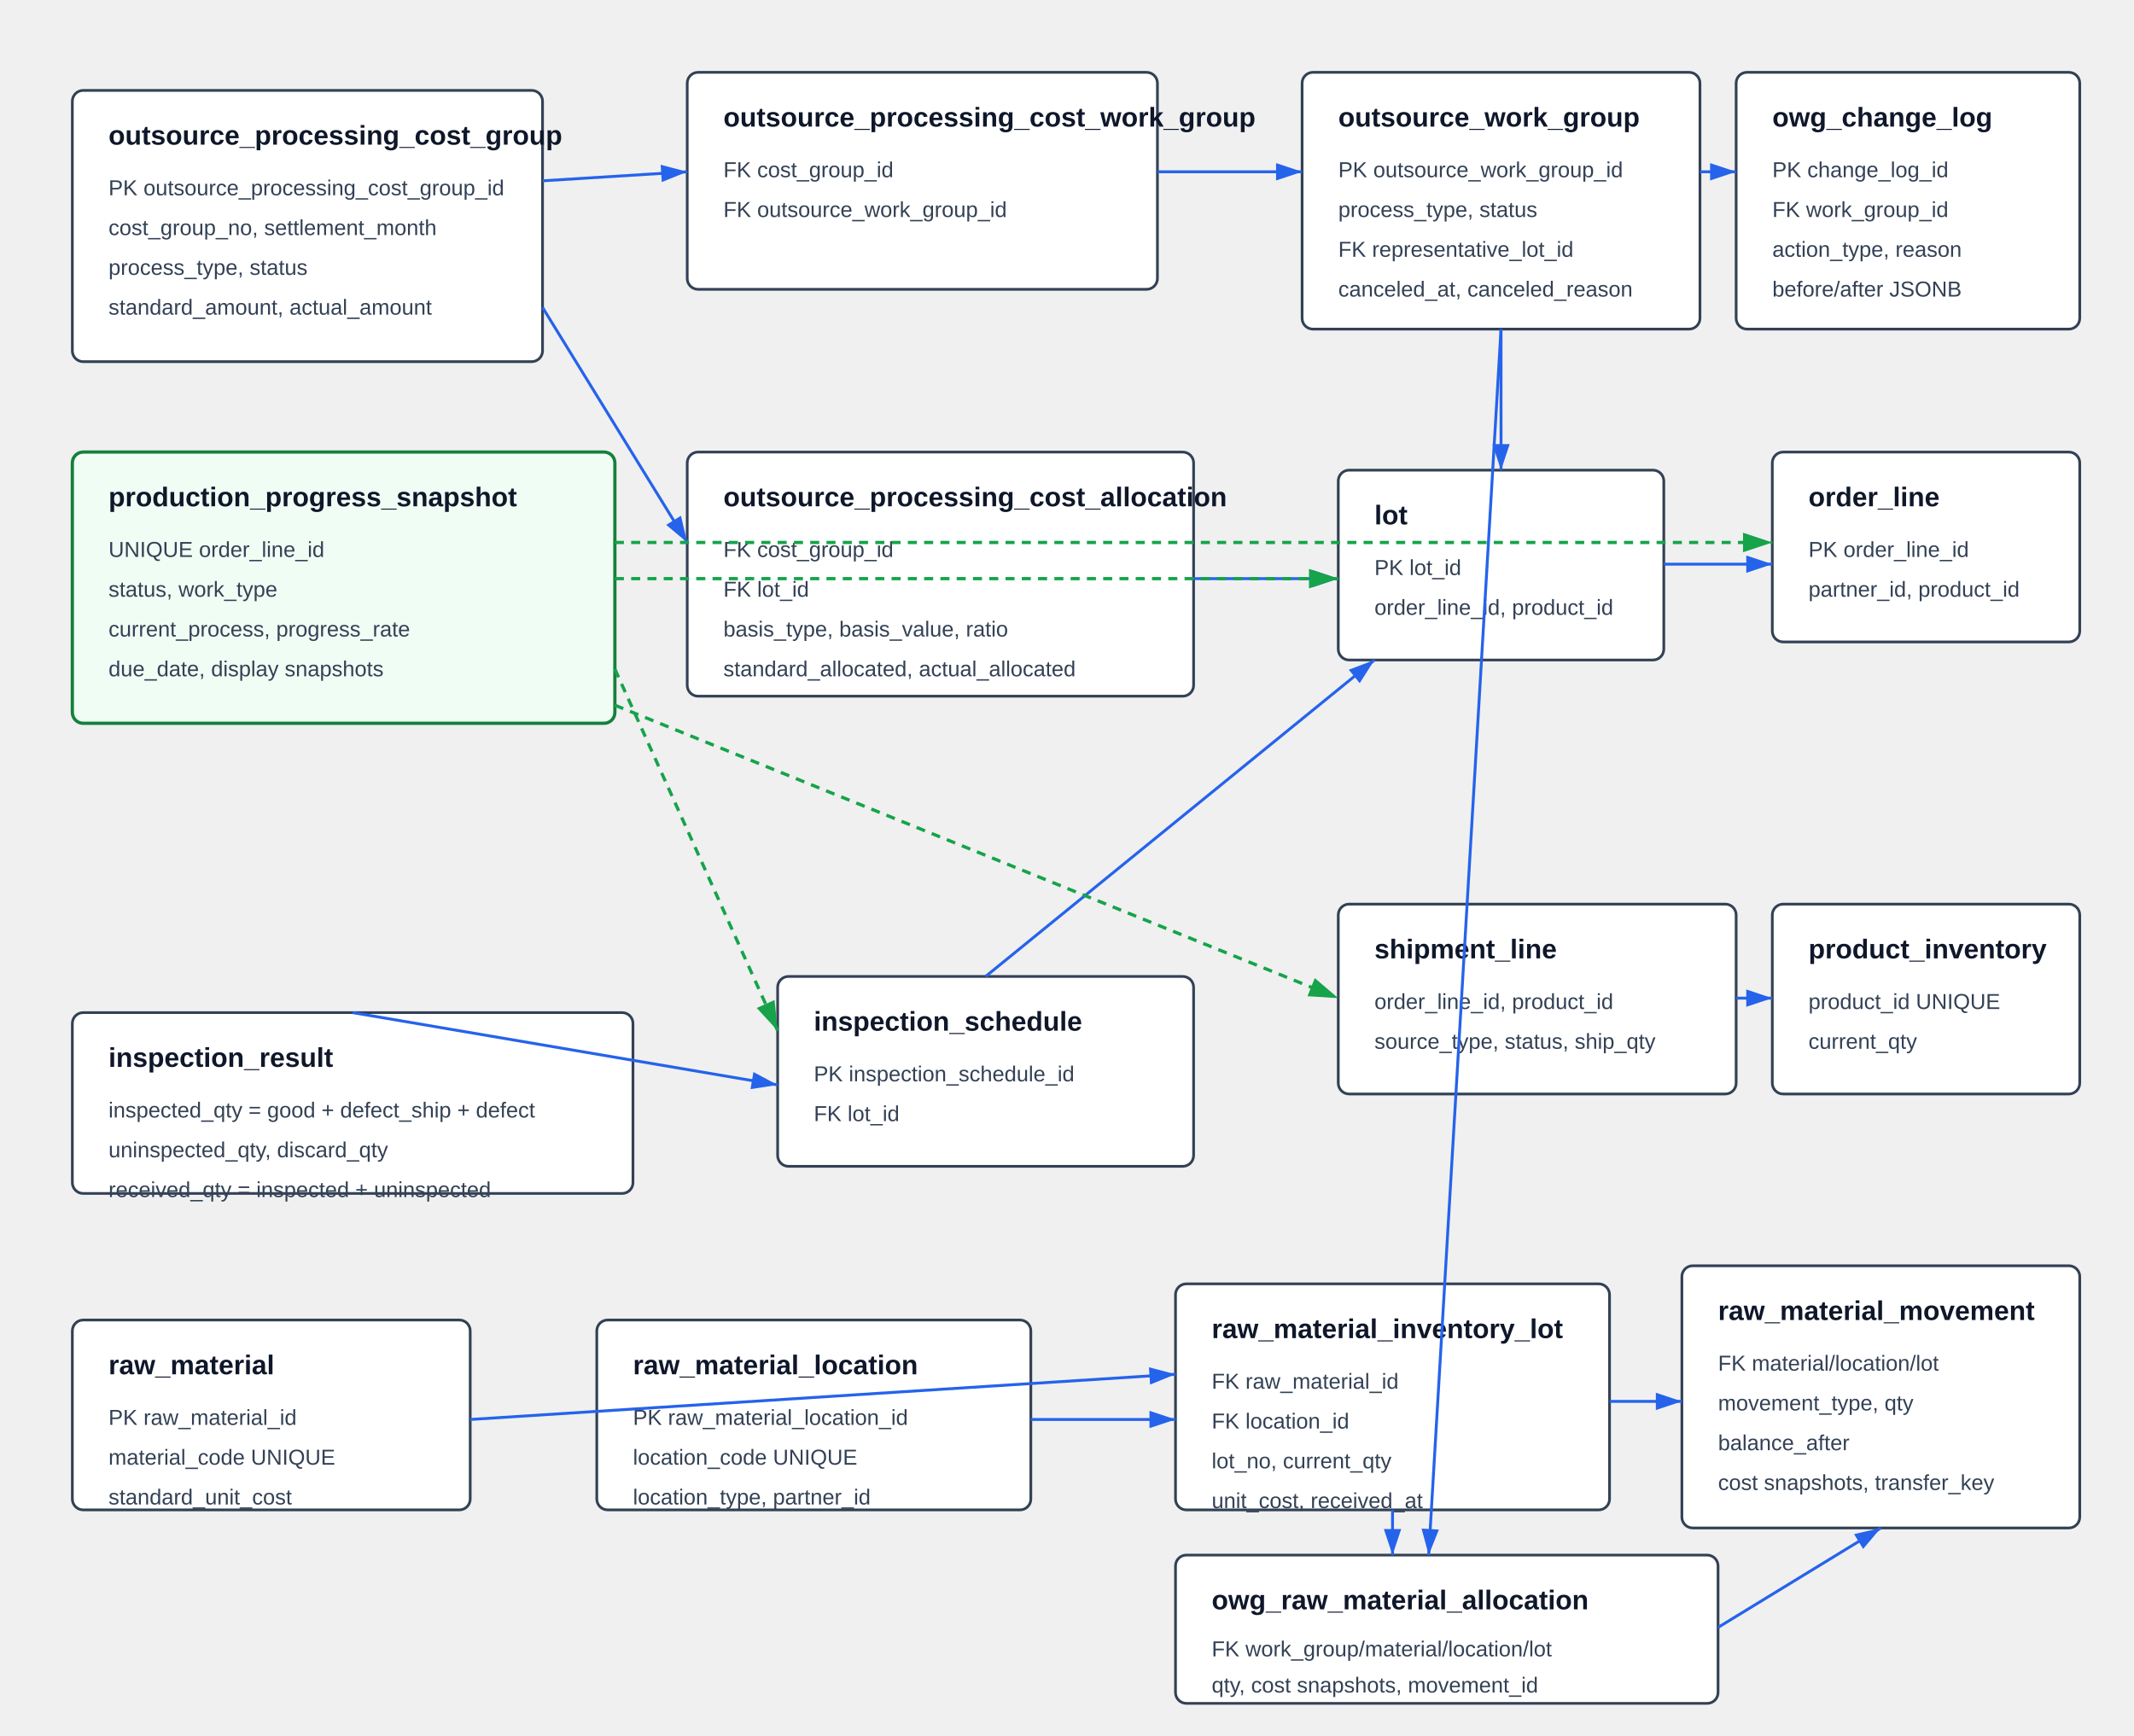
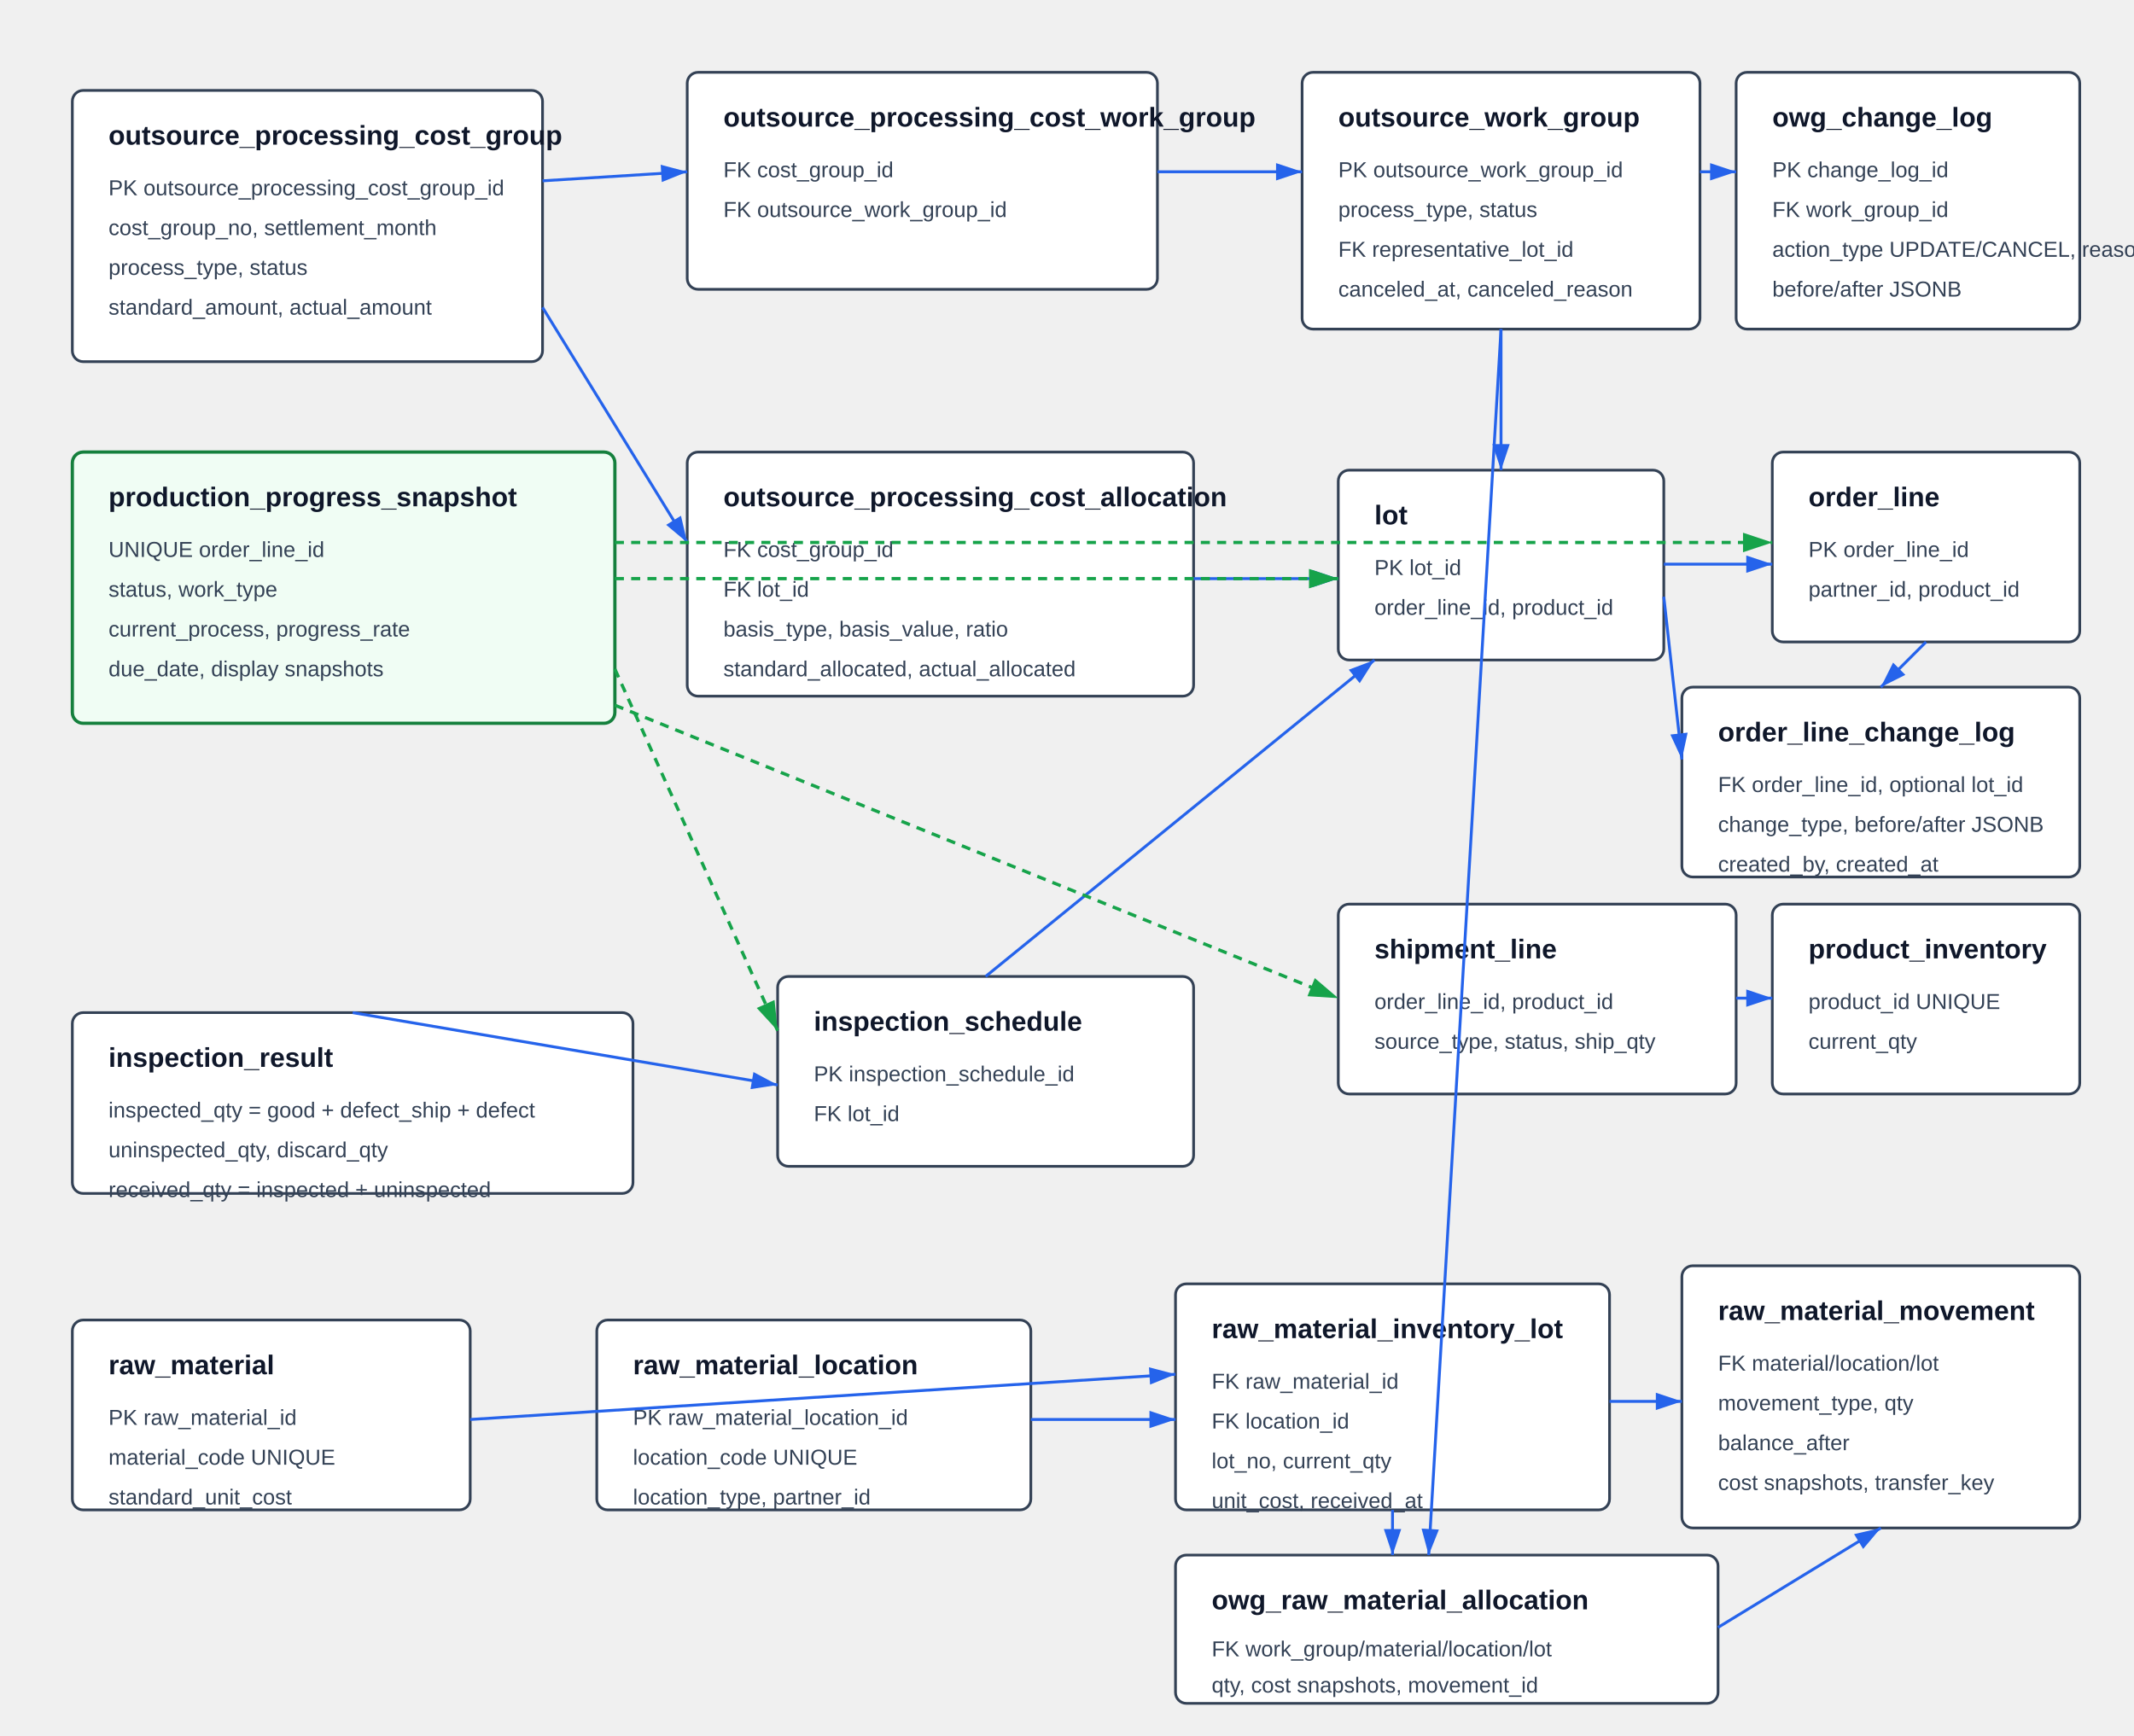
<svg xmlns="http://www.w3.org/2000/svg" width="1180" height="960" viewBox="0 0 1180 960">
  <style>
    .box { fill:#ffffff; stroke:#334155; stroke-width:1.5; rx:6; }
    .read { fill:#f0fdf4; stroke:#15803d; stroke-width:1.8; rx:6; }
    .title { font:700 15px Arial, sans-serif; fill:#0f172a; }
    .text { font:12px Arial, sans-serif; fill:#334155; }
    .line { stroke:#2563eb; stroke-width:1.6; fill:none; marker-end:url(#arrow); }
    .readline { stroke:#16a34a; stroke-width:1.8; fill:none; marker-end:url(#greenArrow); stroke-dasharray:5 4; }
  </style>
  <defs>
    <marker id="arrow" markerWidth="10" markerHeight="10" refX="9" refY="3" orient="auto" markerUnits="strokeWidth">
      <path d="M0,0 L0,6 L9,3 z" fill="#2563eb" />
    </marker>
    <marker id="greenArrow" markerWidth="10" markerHeight="10" refX="9" refY="3" orient="auto" markerUnits="strokeWidth">
      <path d="M0,0 L0,6 L9,3 z" fill="#16a34a" />
    </marker>
  </defs>
  <rect class="box" x="40" y="50" width="260" height="150" />
  <text class="title" x="60" y="80">outsource_processing_cost_group</text>
  <text class="text" x="60" y="108">PK outsource_processing_cost_group_id</text>
  <text class="text" x="60" y="130">cost_group_no, settlement_month</text>
  <text class="text" x="60" y="152">process_type, status</text>
  <text class="text" x="60" y="174">standard_amount, actual_amount</text>
  <rect class="box" x="380" y="40" width="260" height="120" />
  <text class="title" x="400" y="70">outsource_processing_cost_work_group</text>
  <text class="text" x="400" y="98">FK cost_group_id</text>
  <text class="text" x="400" y="120">FK outsource_work_group_id</text>
  <rect class="box" x="720" y="40" width="220" height="142" />
  <text class="title" x="740" y="70">outsource_work_group</text>
  <text class="text" x="740" y="98">PK outsource_work_group_id</text>
  <text class="text" x="740" y="120">process_type, status</text>
  <text class="text" x="740" y="142">FK representative_lot_id</text>
  <text class="text" x="740" y="164">canceled_at, canceled_reason</text>
  <rect class="box" x="960" y="40" width="190" height="142" />
  <text class="title" x="980" y="70">owg_change_log</text>
  <text class="text" x="980" y="98">PK change_log_id</text>
  <text class="text" x="980" y="120">FK work_group_id</text>
-   <text class="text" x="980" y="142">action_type, reason</text>
+   <text class="text" x="980" y="142">action_type UPDATE/CANCEL, reason</text>
  <text class="text" x="980" y="164">before/after JSONB</text>
  <rect class="box" x="380" y="250" width="280" height="135" />
  <text class="title" x="400" y="280">outsource_processing_cost_allocation</text>
  <text class="text" x="400" y="308">FK cost_group_id</text>
  <text class="text" x="400" y="330">FK lot_id</text>
  <text class="text" x="400" y="352">basis_type, basis_value, ratio</text>
  <text class="text" x="400" y="374">standard_allocated, actual_allocated</text>
  <rect class="box" x="740" y="260" width="180" height="105" />
  <text class="title" x="760" y="290">lot</text>
  <text class="text" x="760" y="318">PK lot_id</text>
  <text class="text" x="760" y="340">order_line_id, product_id</text>
  <rect class="box" x="980" y="250" width="170" height="105" />
  <text class="title" x="1000" y="280">order_line</text>
  <text class="text" x="1000" y="308">PK order_line_id</text>
  <text class="text" x="1000" y="330">partner_id, product_id</text>
+   <rect class="box" x="930" y="380" width="220" height="105" />
+   <text class="title" x="950" y="410">order_line_change_log</text>
+   <text class="text" x="950" y="438">FK order_line_id, optional lot_id</text>
+   <text class="text" x="950" y="460">change_type, before/after JSONB</text>
+   <text class="text" x="950" y="482">created_by, created_at</text>
  <rect class="read" x="40" y="250" width="300" height="150" />
  <text class="title" x="60" y="280">production_progress_snapshot</text>
  <text class="text" x="60" y="308">UNIQUE order_line_id</text>
  <text class="text" x="60" y="330">status, work_type</text>
  <text class="text" x="60" y="352">current_process, progress_rate</text>
  <text class="text" x="60" y="374">due_date, display snapshots</text>
  <rect class="box" x="40" y="560" width="310" height="100" />
  <text class="title" x="60" y="590">inspection_result</text>
  <text class="text" x="60" y="618">inspected_qty = good + defect_ship + defect</text>
  <text class="text" x="60" y="640">uninspected_qty, discard_qty</text>
  <text class="text" x="60" y="662">received_qty = inspected + uninspected</text>
  <rect class="box" x="430" y="540" width="230" height="105" />
  <text class="title" x="450" y="570">inspection_schedule</text>
  <text class="text" x="450" y="598">PK inspection_schedule_id</text>
  <text class="text" x="450" y="620">FK lot_id</text>
  <rect class="box" x="740" y="500" width="220" height="105" />
  <text class="title" x="760" y="530">shipment_line</text>
  <text class="text" x="760" y="558">order_line_id, product_id</text>
  <text class="text" x="760" y="580">source_type, status, ship_qty</text>
  <rect class="box" x="980" y="500" width="170" height="105" />
  <text class="title" x="1000" y="530">product_inventory</text>
  <text class="text" x="1000" y="558">product_id UNIQUE</text>
  <text class="text" x="1000" y="580">current_qty</text>
  <rect class="box" x="40" y="730" width="220" height="105" />
  <text class="title" x="60" y="760">raw_material</text>
  <text class="text" x="60" y="788">PK raw_material_id</text>
  <text class="text" x="60" y="810">material_code UNIQUE</text>
  <text class="text" x="60" y="832">standard_unit_cost</text>
  <rect class="box" x="330" y="730" width="240" height="105" />
  <text class="title" x="350" y="760">raw_material_location</text>
  <text class="text" x="350" y="788">PK raw_material_location_id</text>
  <text class="text" x="350" y="810">location_code UNIQUE</text>
  <text class="text" x="350" y="832">location_type, partner_id</text>
  <rect class="box" x="650" y="710" width="240" height="125" />
  <text class="title" x="670" y="740">raw_material_inventory_lot</text>
  <text class="text" x="670" y="768">FK raw_material_id</text>
  <text class="text" x="670" y="790">FK location_id</text>
  <text class="text" x="670" y="812">lot_no, current_qty</text>
  <text class="text" x="670" y="834">unit_cost, received_at</text>
  <rect class="box" x="930" y="700" width="220" height="145" />
  <text class="title" x="950" y="730">raw_material_movement</text>
  <text class="text" x="950" y="758">FK material/location/lot</text>
  <text class="text" x="950" y="780">movement_type, qty</text>
  <text class="text" x="950" y="802">balance_after</text>
  <text class="text" x="950" y="824">cost snapshots, transfer_key</text>
  <rect class="box" x="650" y="860" width="300" height="82" />
  <text class="title" x="670" y="890">owg_raw_material_allocation</text>
  <text class="text" x="670" y="916">FK work_group/material/location/lot</text>
  <text class="text" x="670" y="936">qty, cost snapshots, movement_id</text>
  <path class="line" d="M300 100 L380 95" />
  <path class="line" d="M640 95 L720 95" />
  <path class="line" d="M940 95 L960 95" />
  <path class="line" d="M300 170 L380 300" />
  <path class="line" d="M660 320 L740 320" />
  <path class="line" d="M830 182 L830 260" />
  <path class="line" d="M920 312 L980 312" />
+   <path class="line" d="M1065 355 L1040 380" />
+   <path class="line" d="M920 330 L930 420" />
  <path class="line" d="M545 540 L760 365" />
  <path class="line" d="M195 560 L430 600" />
  <path class="line" d="M960 552 L980 552" />
  <path class="line" d="M260 785 L650 760" />
  <path class="line" d="M570 785 L650 785" />
  <path class="line" d="M890 775 L930 775" />
  <path class="line" d="M830 182 L790 860" />
  <path class="line" d="M770 835 L770 860" />
  <path class="line" d="M950 900 L1040 845" />
  <path class="readline" d="M340 320 L740 320" />
  <path class="readline" d="M340 300 L980 300" />
  <path class="readline" d="M340 370 L430 570" />
  <path class="readline" d="M340 390 L740 552" />
</svg>
